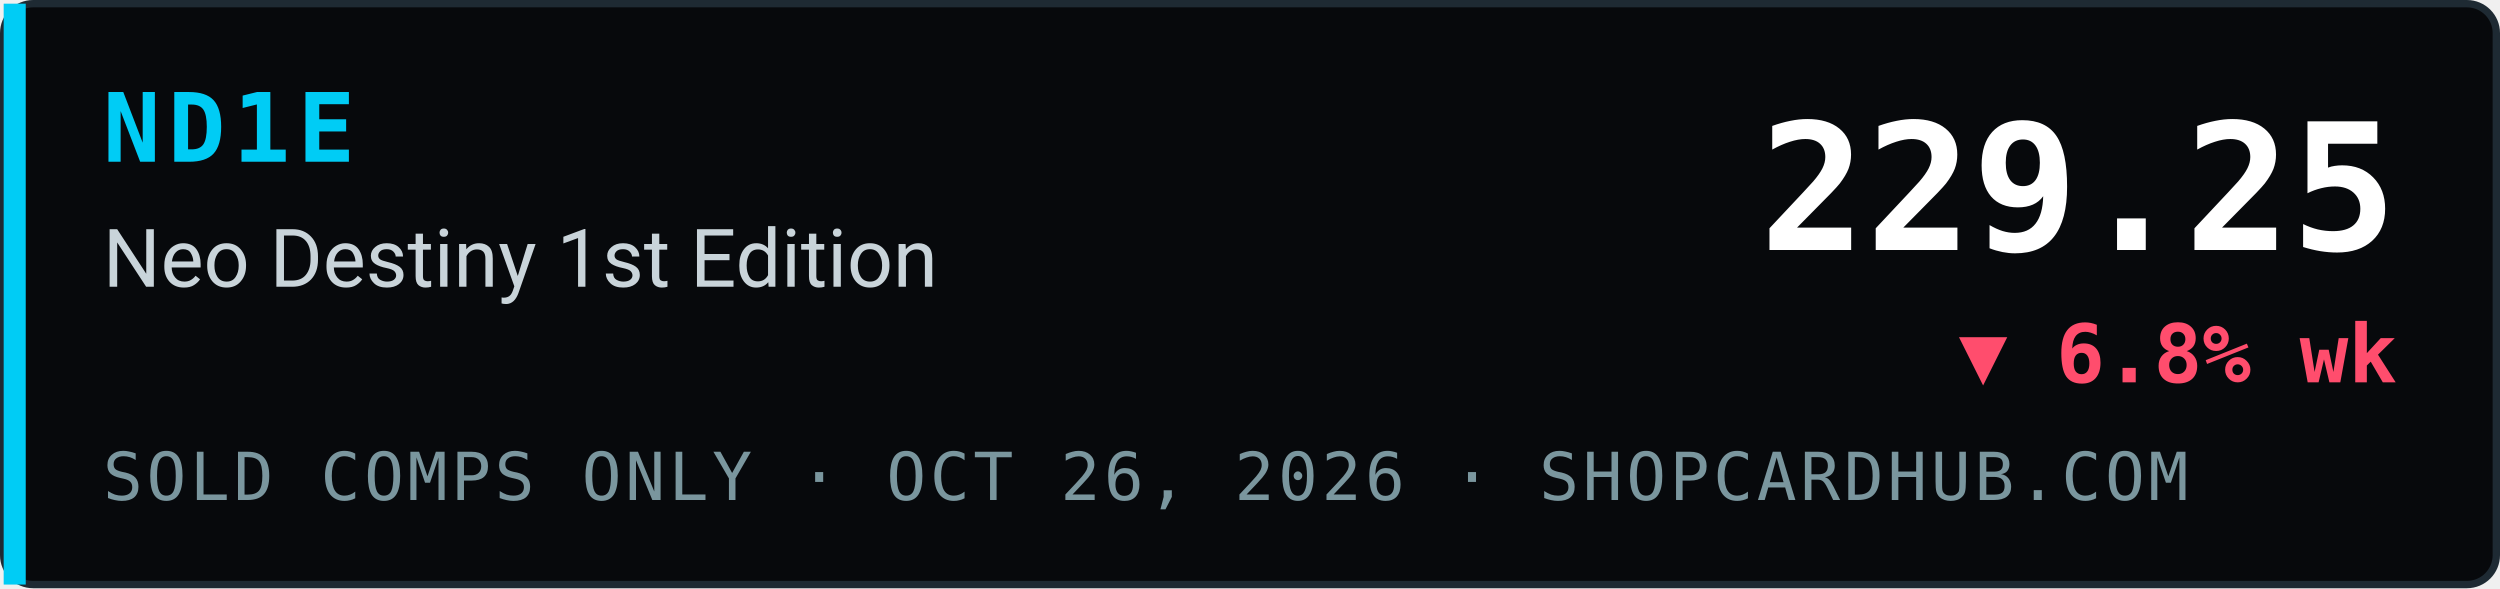
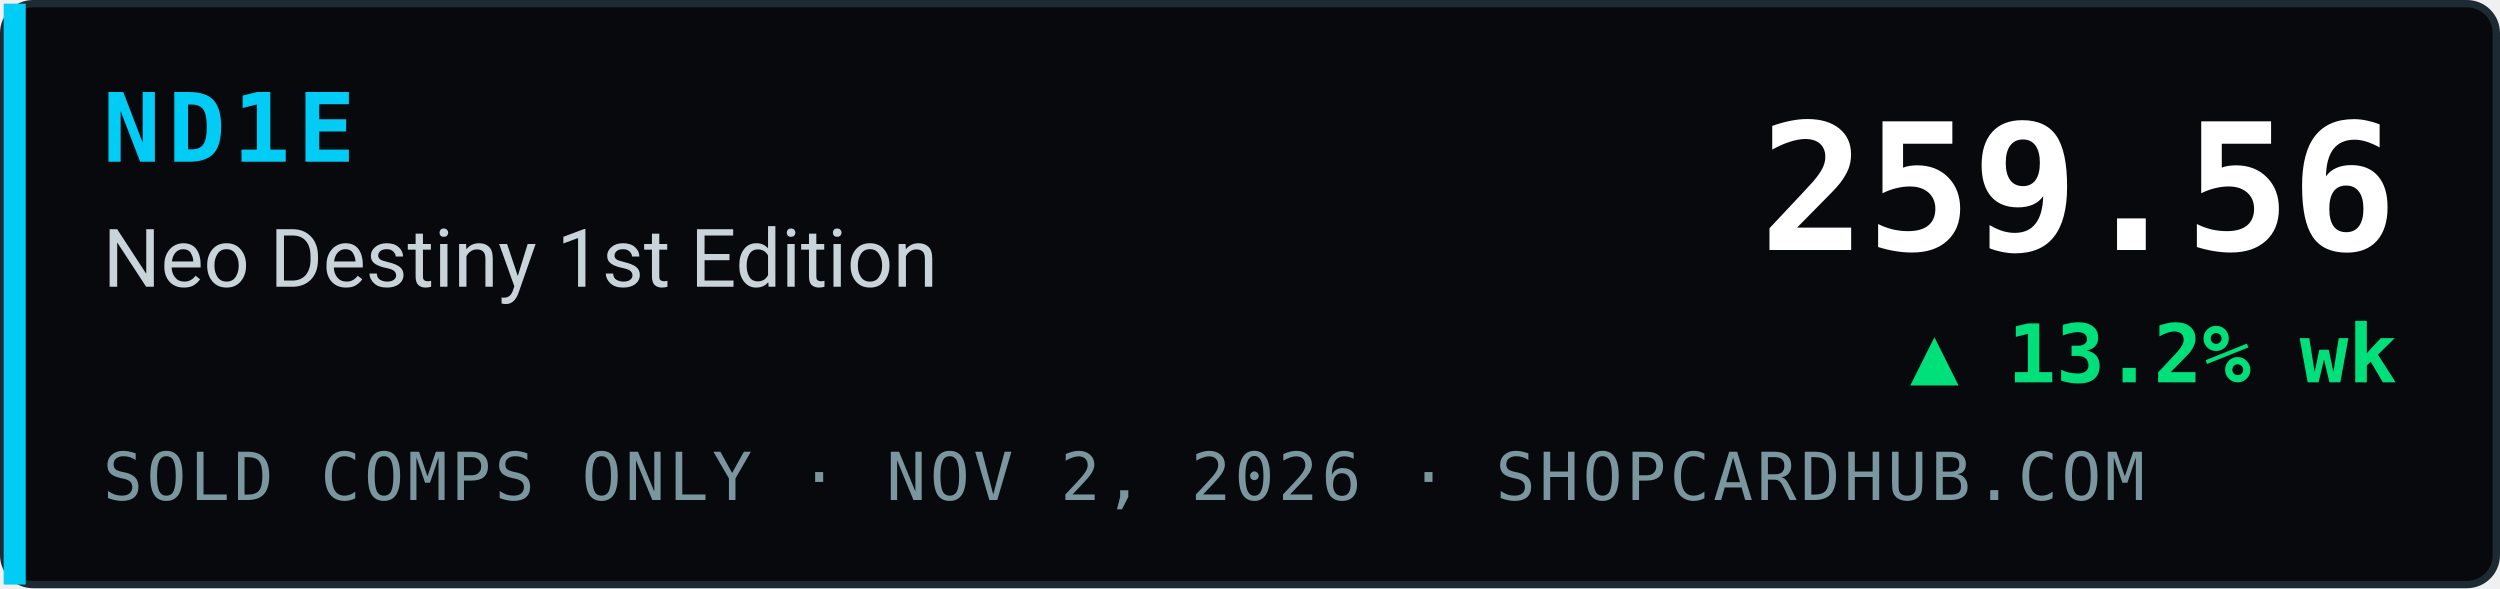
- <svg xmlns="http://www.w3.org/2000/svg" width="340" height="80" viewBox="0 0 340 80" role="img" aria-label="ND1E Neo Destiny 1st Edition index 229.25, ▼ 6.8% wk, sold comps only, ShopCardHub">
+ <svg xmlns="http://www.w3.org/2000/svg" width="340" height="80" viewBox="0 0 340 80" role="img" aria-label="ND1E Neo Destiny 1st Edition index 259.56, ▲ 13.2% wk, sold comps only, ShopCardHub">
  <rect x="0.5" y="0.5" width="339" height="79" rx="4" fill="#07090c" stroke="#1e2a33" />
  <rect x="0.5" y="0.5" width="3" height="79" fill="#00ccf5" />
  <text x="14" y="22" font-family="ui-monospace,SFMono-Regular,Menlo,Consolas,monospace" font-size="13" font-weight="700" fill="#00ccf5" letter-spacing="1">ND1E</text>
  <text x="14" y="39" font-family="system-ui,-apple-system,Segoe UI,Roboto,Helvetica,Arial,sans-serif" font-size="11" fill="#c9d4da">Neo Destiny 1st Edition</text>
-   <text x="14" y="68" font-family="ui-monospace,SFMono-Regular,Menlo,Consolas,monospace" font-size="9" fill="#7a969e" letter-spacing="0.5">SOLD COMPS ONLY · OCT 26, 2026 · SHOPCARDHUB.COM</text>
-   <text x="326" y="34" text-anchor="end" font-family="ui-monospace,SFMono-Regular,Menlo,Consolas,monospace" font-size="24" font-weight="700" fill="#ffffff">229.25</text>
-   <text x="326" y="52" text-anchor="end" font-family="ui-monospace,SFMono-Regular,Menlo,Consolas,monospace" font-size="11" font-weight="700" fill="#ff4d6d">▼ 6.8% wk</text>
+   <text x="14" y="68" font-family="ui-monospace,SFMono-Regular,Menlo,Consolas,monospace" font-size="9" fill="#7a969e" letter-spacing="0.5">SOLD COMPS ONLY · NOV 2, 2026 · SHOPCARDHUB.COM</text>
+   <text x="326" y="34" text-anchor="end" font-family="ui-monospace,SFMono-Regular,Menlo,Consolas,monospace" font-size="24" font-weight="700" fill="#ffffff">259.56</text>
+   <text x="326" y="52" text-anchor="end" font-family="ui-monospace,SFMono-Regular,Menlo,Consolas,monospace" font-size="11" font-weight="700" fill="#00e07a">▲ 13.2% wk</text>
</svg>
